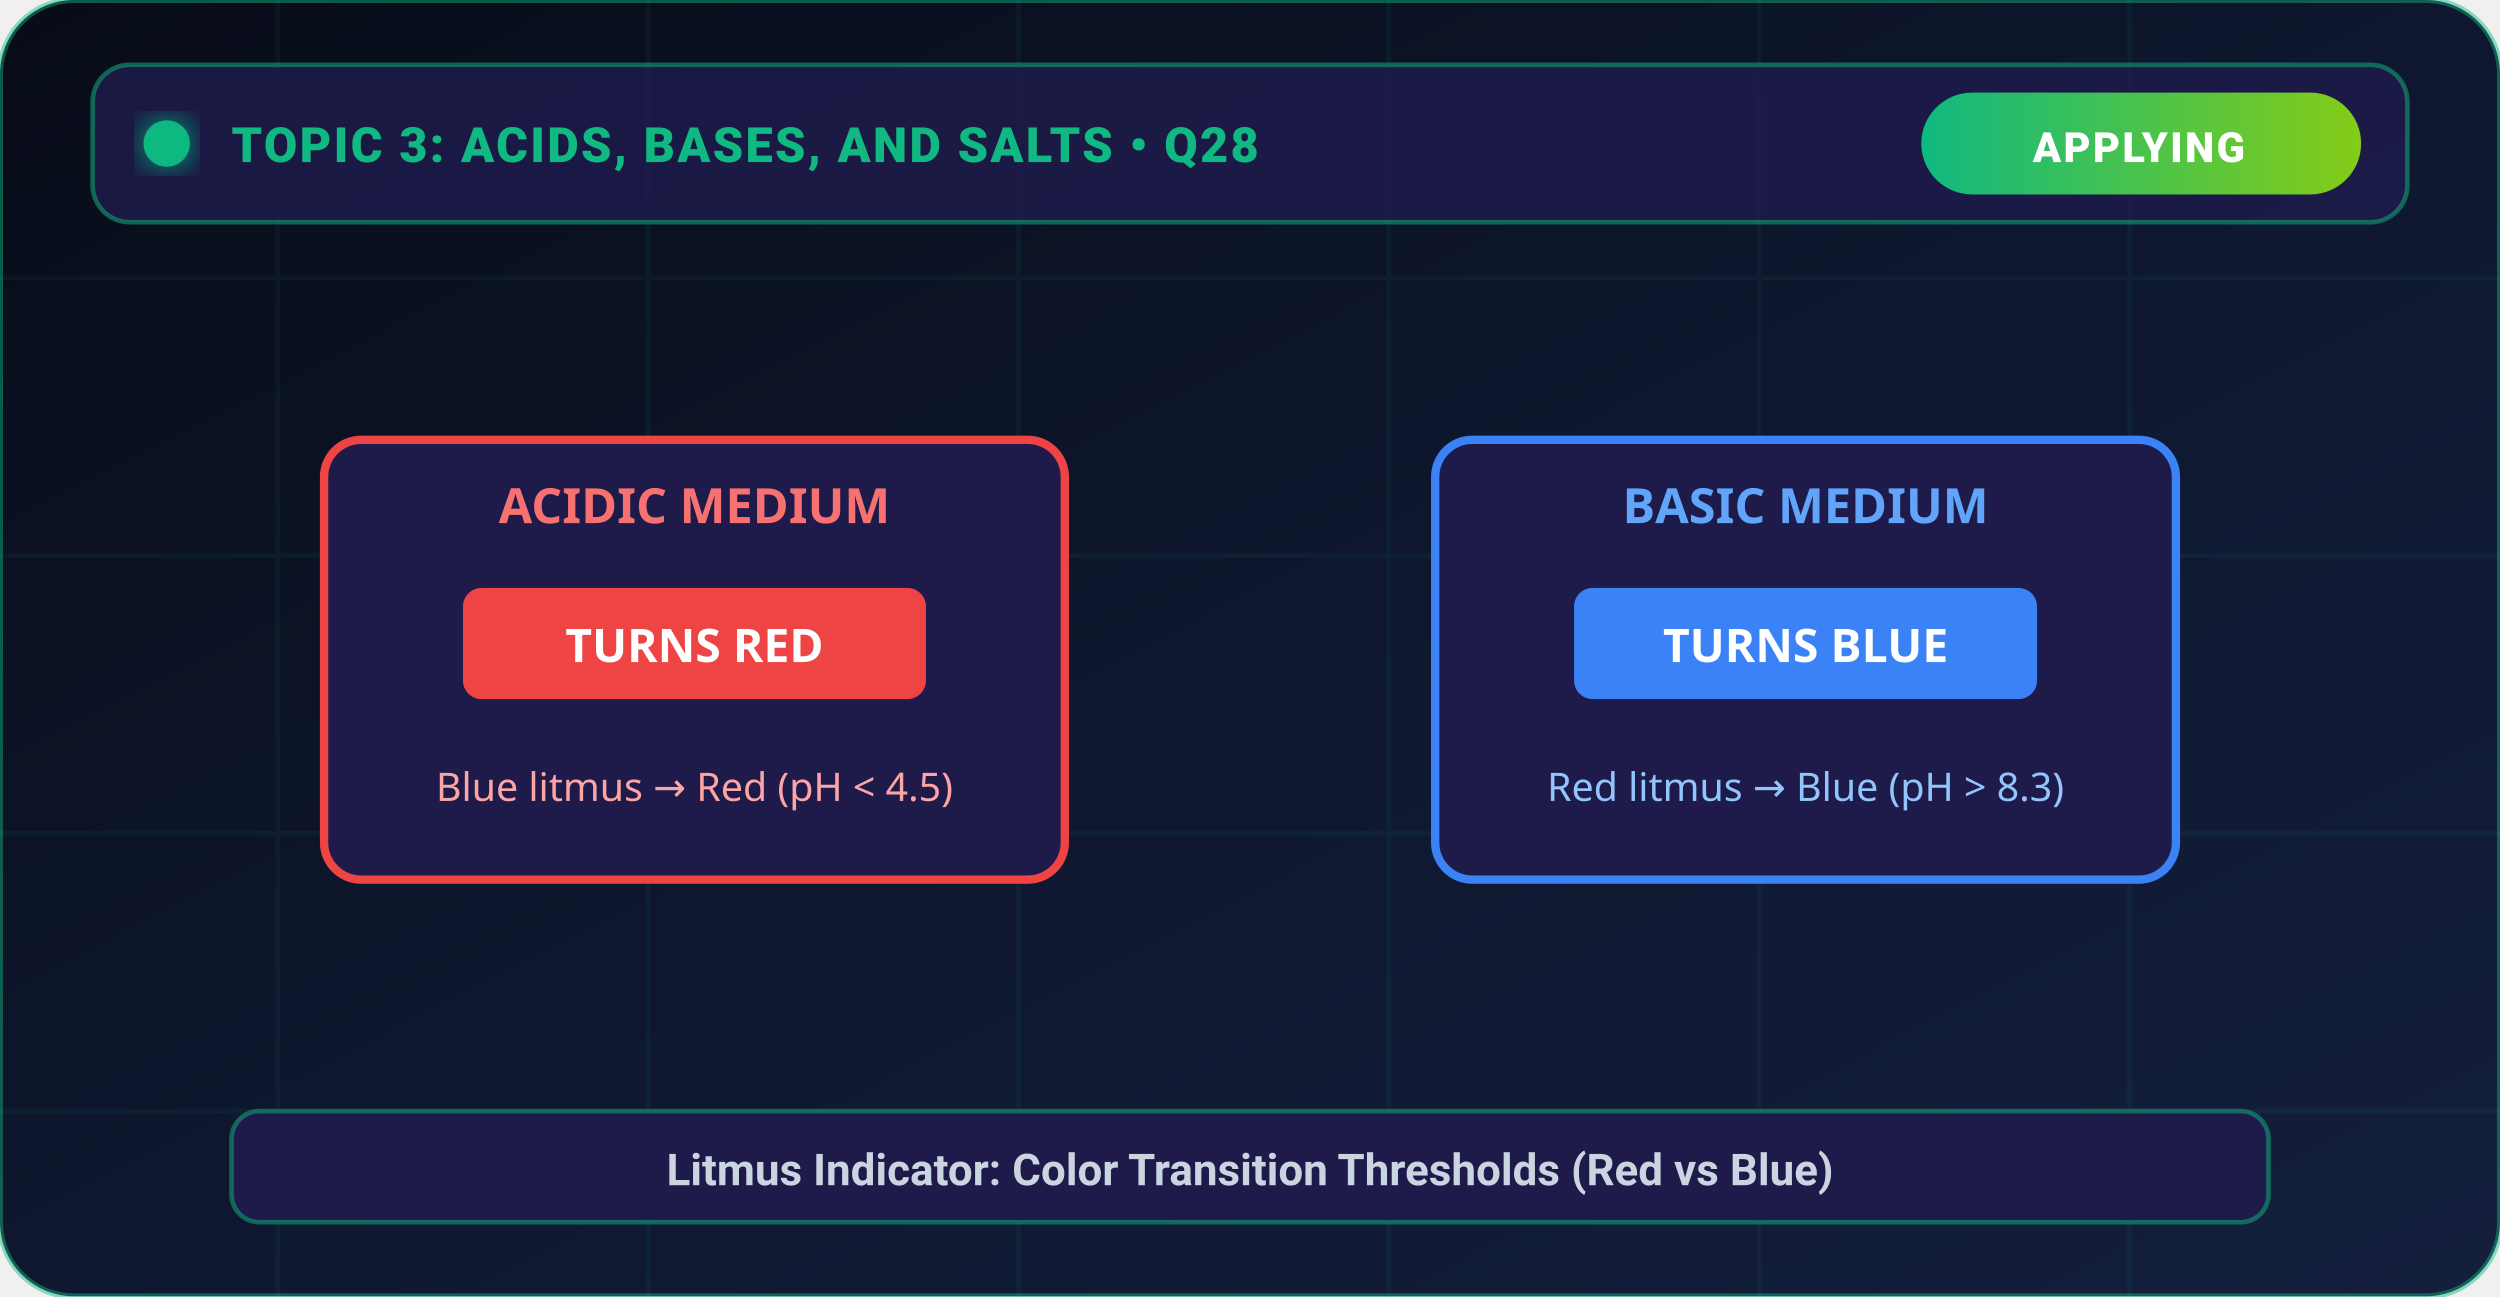
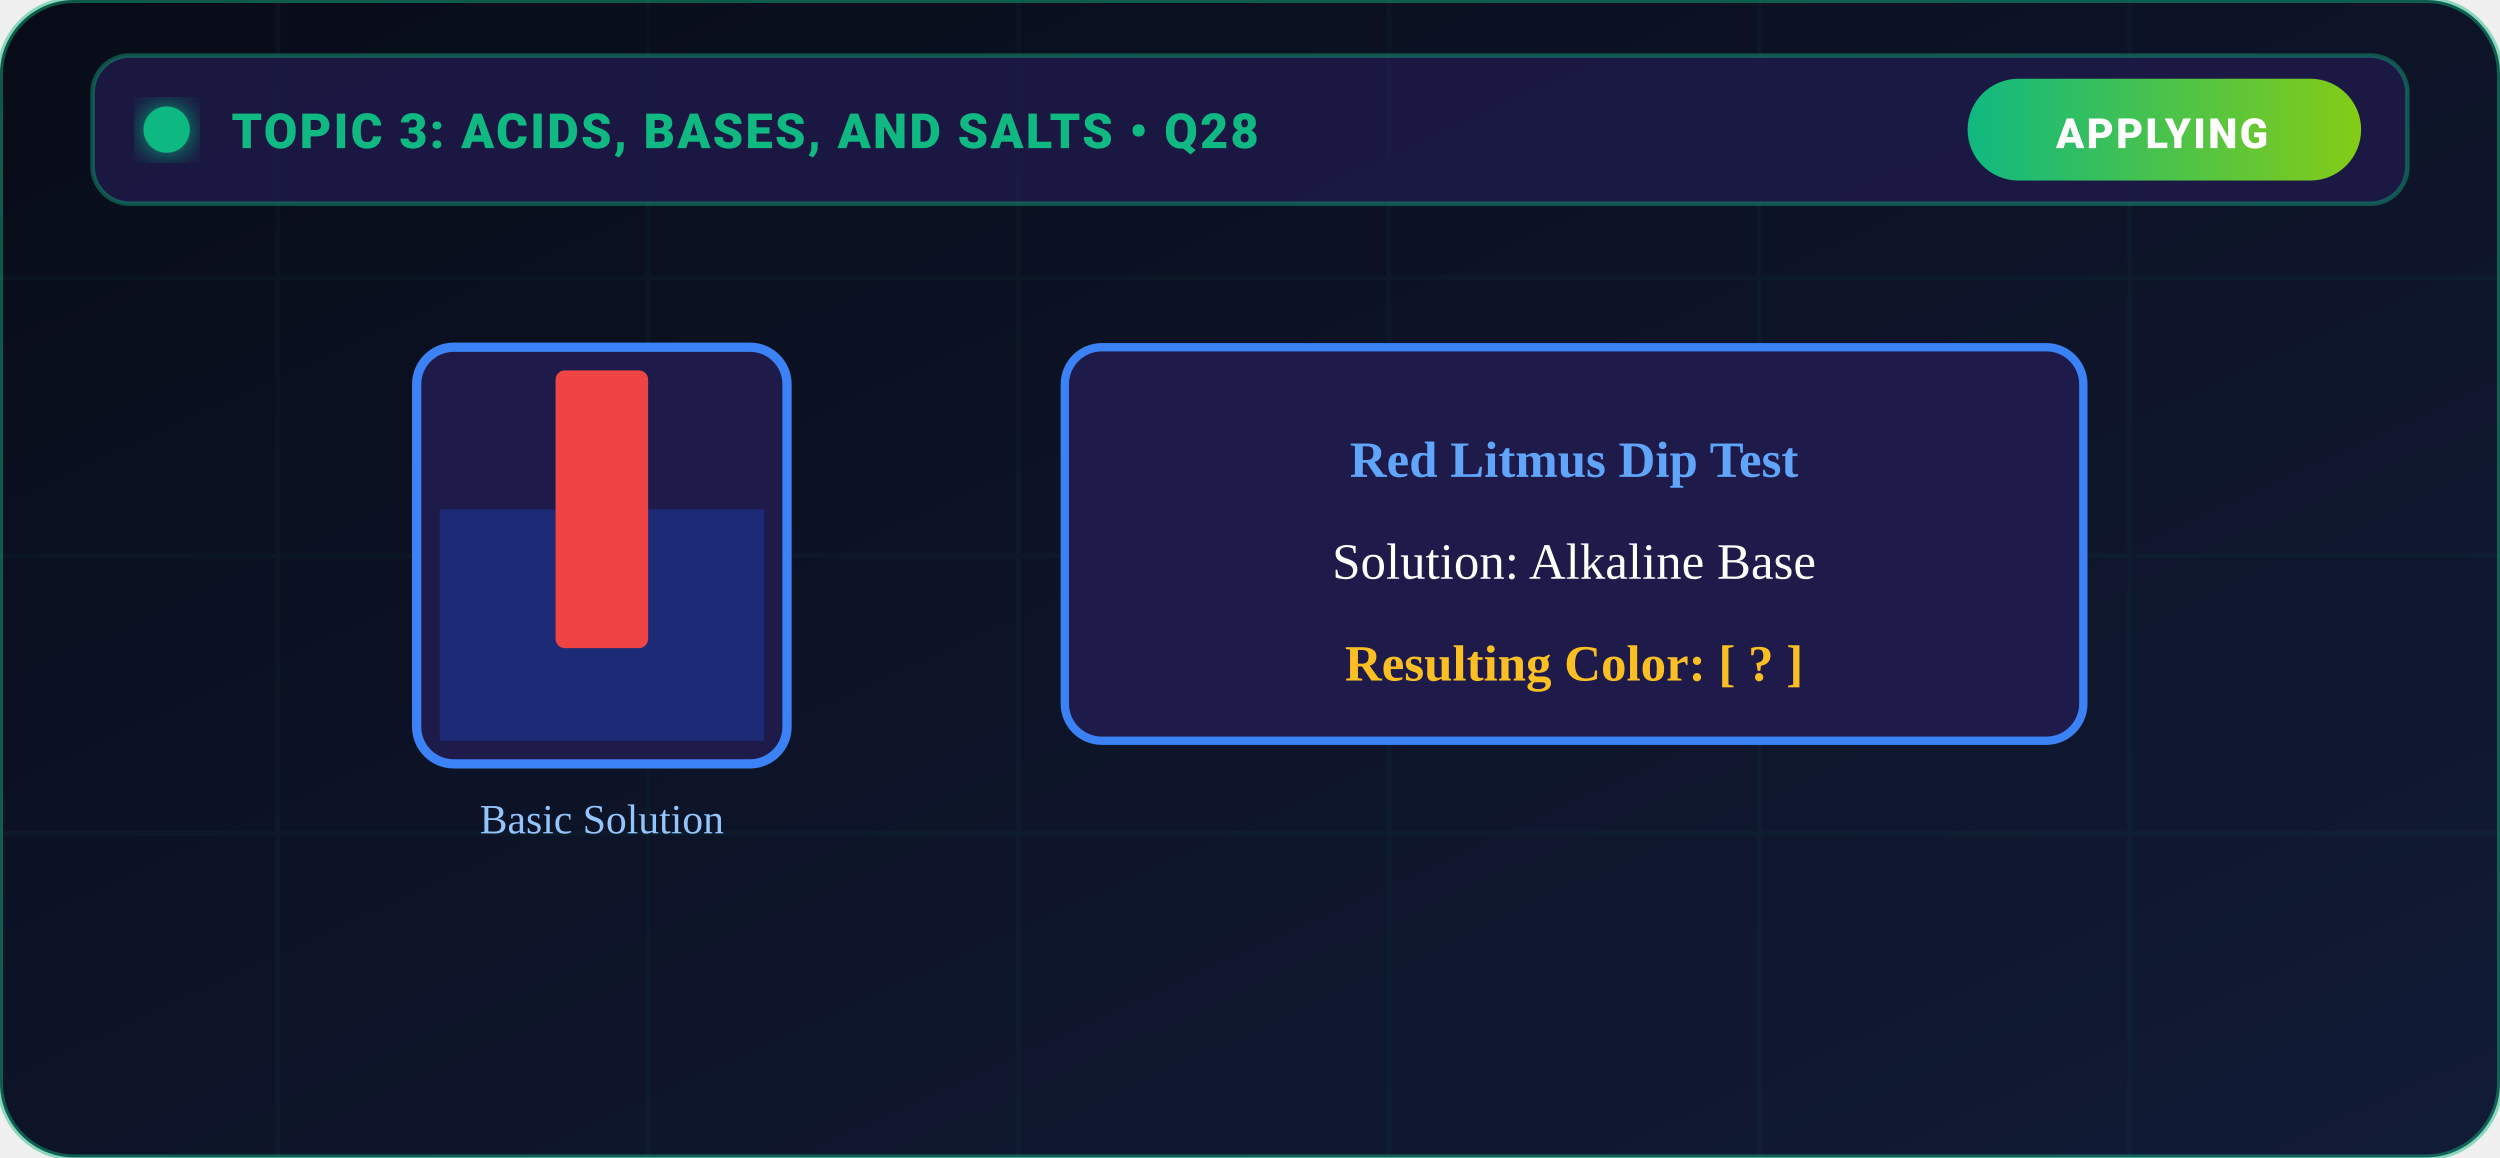
- <svg xmlns="http://www.w3.org/2000/svg" viewBox="0 0 540 280" width="100%" height="100%">
+ <svg xmlns="http://www.w3.org/2000/svg" viewBox="0 0 540 250" width="100%" height="100%">
  <defs>
    <linearGradient id="bgGrad_t3_28" x1="0%" y1="0%" x2="100%" y2="100%">
      <stop offset="0%" stop-color="#080c18" />
-       <stop offset="50%" stop-color="#0e172e" />
-       <stop offset="100%" stop-color="#141f3d" />
+       <stop offset="50%" stop-color="#0d1428" />
+       <stop offset="100%" stop-color="#121b36" />
    </linearGradient>
    <linearGradient id="primaryGrad_t3_28" x1="0%" y1="0%" x2="100%" y2="0%">
      <stop offset="0%" stop-color="#10b981" />
      <stop offset="100%" stop-color="#84cc16" />
    </linearGradient>
    <filter id="glow_t3_28" x="-20%" y="-20%" width="140%" height="140%">
-       <feGaussianBlur stdDeviation="3.5" result="blur" />
+       <feGaussianBlur stdDeviation="3" result="blur" />
      <feComposite in="SourceGraphic" in2="blur" operator="over" />
    </filter>
  </defs>
-   <rect width="540" height="280" rx="16" fill="url(#bgGrad_t3_28)" stroke="#10b981" stroke-width="1.3" stroke-opacity="0.45" />
-   <g opacity="0.06" stroke="#10b981" stroke-width="1">
-     <line x1="60" y1="0" x2="60" y2="280" />
-     <line x1="140" y1="0" x2="140" y2="280" />
-     <line x1="220" y1="0" x2="220" y2="280" />
-     <line x1="300" y1="0" x2="300" y2="280" />
-     <line x1="380" y1="0" x2="380" y2="280" />
-     <line x1="460" y1="0" x2="460" y2="280" />
+   <rect width="540" height="250" rx="16" fill="url(#bgGrad_t3_28)" stroke="#10b981" stroke-width="1.3" stroke-opacity="0.45" />
+   <g opacity="0.04" stroke="#10b981" stroke-width="1">
+     <line x1="60" y1="0" x2="60" y2="250" />
+     <line x1="140" y1="0" x2="140" y2="250" />
+     <line x1="220" y1="0" x2="220" y2="250" />
+     <line x1="300" y1="0" x2="300" y2="250" />
+     <line x1="380" y1="0" x2="380" y2="250" />
+     <line x1="460" y1="0" x2="460" y2="250" />
    <line x1="0" y1="60" x2="540" y2="60" />
    <line x1="0" y1="120" x2="540" y2="120" />
    <line x1="0" y1="180" x2="540" y2="180" />
-     <line x1="0" y1="240" x2="540" y2="240" />
  </g>
-   <rect x="20" y="14" width="500" height="34" rx="8" fill="#1e1b4b" fill-opacity="0.85" stroke="#10b981" stroke-width="1" stroke-opacity="0.5" />
-   <circle cx="36" cy="31" r="5" fill="#10b981" filter="url(#glow_t3_28)" />
-   <text x="50" y="35" fill="#10b981" font-family="'Segoe UI', Roboto, sans-serif" font-size="10.5" font-weight="900" letter-spacing="0.5">TOPIC 3: ACIDS, BASES, AND SALTS • Q28</text>
-   <rect x="415" y="20" width="95" height="22" rx="11" fill="url(#primaryGrad_t3_28)" />
-   <text x="462" y="35" fill="#ffffff" font-family="'Segoe UI', Roboto, sans-serif" font-size="9" font-weight="900" text-anchor="middle" letter-spacing="0.5">APPLYING</text>
+   <rect x="20" y="12" width="500" height="32" rx="8" fill="#1e1b4b" fill-opacity="0.8" stroke="#10b981" stroke-width="1" stroke-opacity="0.4" />
+   <circle cx="36" cy="28" r="5" fill="#10b981" filter="url(#glow_t3_28)" />
+   <text x="50" y="32" fill="#10b981" font-family="'Segoe UI', Roboto, sans-serif" font-size="10.5" font-weight="900" letter-spacing="0.5">TOPIC 3: ACIDS, BASES, AND SALTS • Q28</text>
+   <rect x="425" y="17" width="85" height="22" rx="11" fill="url(#primaryGrad_t3_28)" />
+   <text x="467" y="32" fill="#ffffff" font-family="'Segoe UI', Roboto, sans-serif" font-size="9" font-weight="900" text-anchor="middle" letter-spacing="0.5">APPLYING</text>
  <g transform="translate(0, 10)">
-     <g transform="translate(70, 75)">
-           &lt;!-- Acid turn blue to red --&gt;
-           <rect x="0" y="10" width="160" height="95" rx="8" fill="#1e1b4b" stroke="#ef4444" stroke-width="1.8" />
-       <text x="80" y="28" fill="#f87171" font-family="sans-serif" font-size="10.5" font-weight="bold" text-anchor="middle">ACIDIC MEDIUM</text>
-       <rect x="30" y="42" width="100" height="24" rx="4" fill="#ef4444" />
-       <text x="80" y="58" fill="#fff" font-family="sans-serif" font-size="10" font-weight="bold" text-anchor="middle">TURNS RED</text>
-       <text x="80" y="88" fill="#fca5a5" font-family="sans-serif" font-size="8.5" text-anchor="middle">Blue litmus → Red (pH &lt; 4.5)</text>
+     <g transform="translate(90, 50)">
+       <rect x="0" y="15" width="80" height="90" rx="8" fill="#1e1b4b" stroke="#3b82f6" stroke-width="2" />
+       <path d="M 5,50 L 75,50 L 75,100 L 5,100 Z" fill="#1d4ed8" fill-opacity="0.3" />
+       <rect x="30" y="20" width="20" height="60" rx="2" fill="#ef4444" />
+       <text x="40" y="120" fill="#93c5fd" font-size="9" text-anchor="middle">Basic Solution</text>
    </g>
-     <g transform="translate(310, 75)">
-           &lt;!-- Base turn red to blue --&gt;
-           <rect x="0" y="10" width="160" height="95" rx="8" fill="#1e1b4b" stroke="#3b82f6" stroke-width="1.8" />
-       <text x="80" y="28" fill="#60a5fa" font-family="sans-serif" font-size="10.5" font-weight="bold" text-anchor="middle">BASIC MEDIUM</text>
-       <rect x="30" y="42" width="100" height="24" rx="4" fill="#3b82f6" />
-       <text x="80" y="58" fill="#fff" font-family="sans-serif" font-size="10" font-weight="bold" text-anchor="middle">TURNS BLUE</text>
-       <text x="80" y="88" fill="#93c5fd" font-family="sans-serif" font-size="8.5" text-anchor="middle">Red litmus → Blue (pH &gt; 8.3)</text>
+     <g transform="translate(230, 65)">
+       <rect x="0" y="0" width="220" height="85" rx="8" fill="#1e1b4b" stroke="#3b82f6" stroke-width="1.8" />
+       <text x="110" y="28" fill="#60a5fa" font-size="11" font-weight="bold" text-anchor="middle">Red Litmus Dip Test</text>
+       <text x="110" y="50" fill="#ffffff" font-size="11" text-anchor="middle">Solution: Alkaline Base</text>
+       <text x="110" y="72" fill="#fbbf24" font-size="11" font-weight="bold" text-anchor="middle">Resulting Color: [ ? ]</text>
    </g>
  </g>
-   <rect x="50" y="240" width="440" height="24" rx="6" fill="#1e1b4b" stroke="#10b981" stroke-width="1" stroke-opacity="0.5" />
-   <text x="270" y="256" fill="#cbd5e1" font-family="'Segoe UI', Roboto, sans-serif" font-size="9.5" font-weight="bold" text-anchor="middle">Litmus Indicator: Color Transition Thresholds (Red vs Blue)</text>
</svg>
